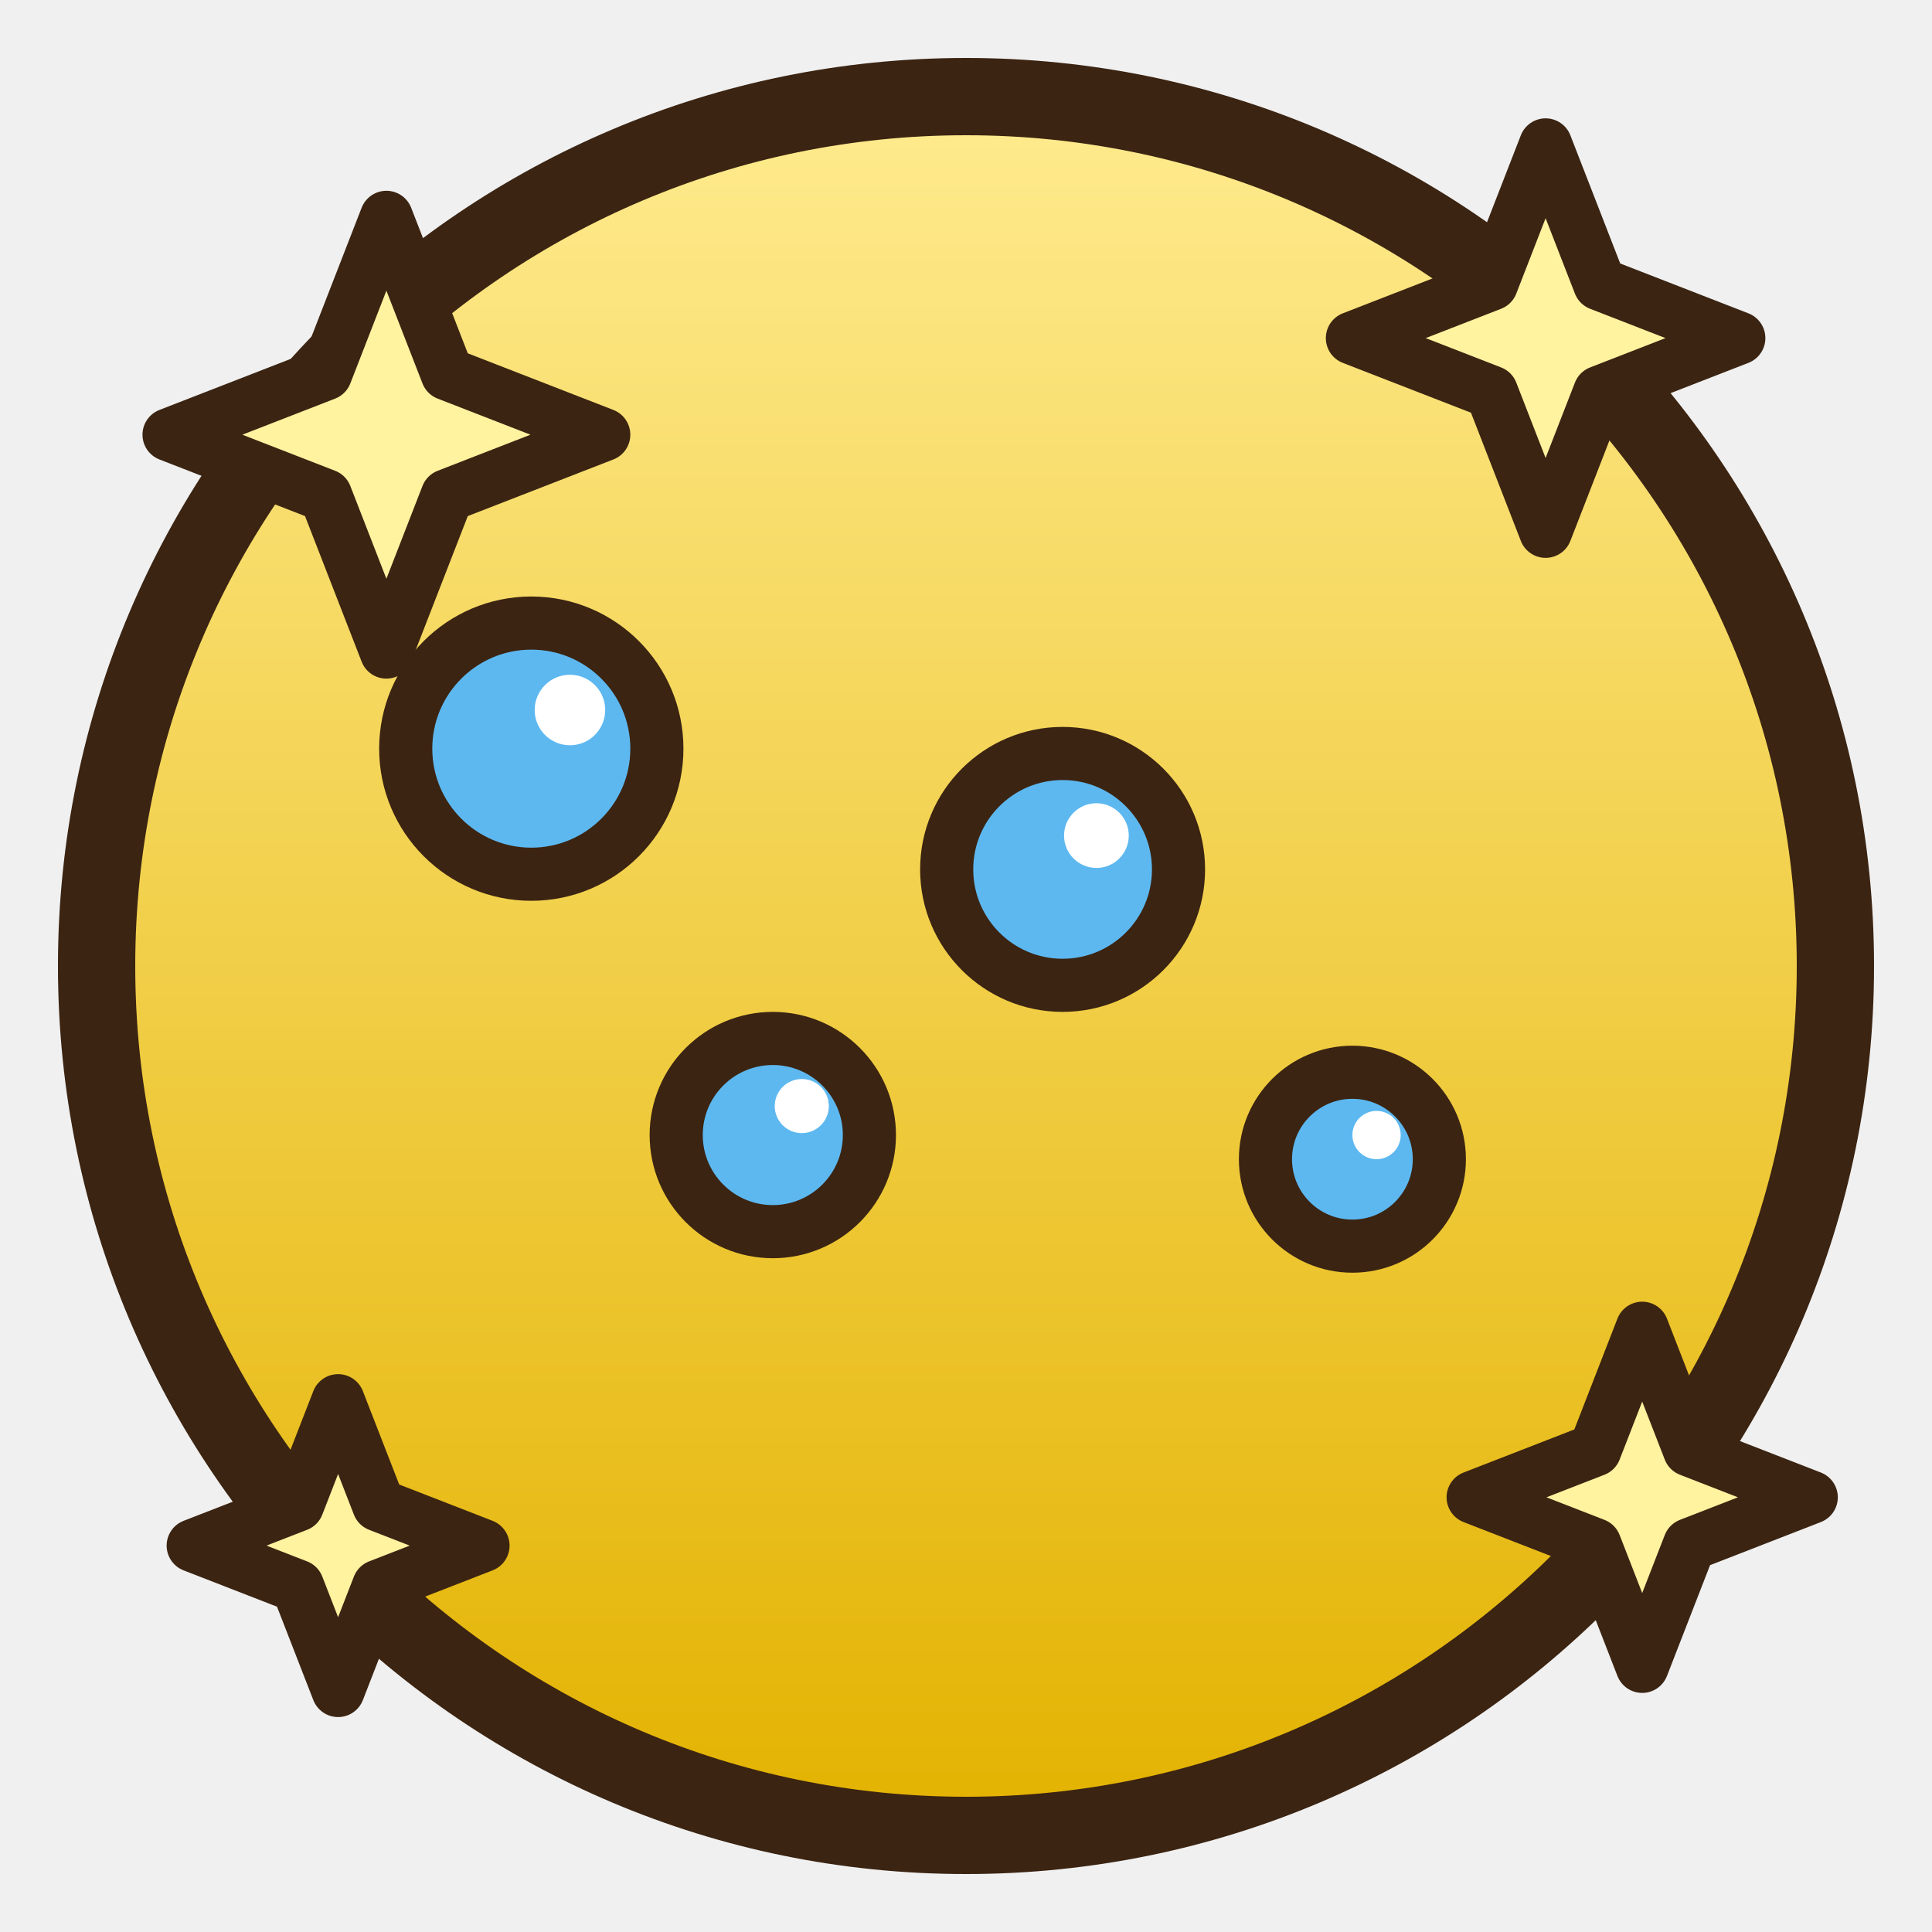
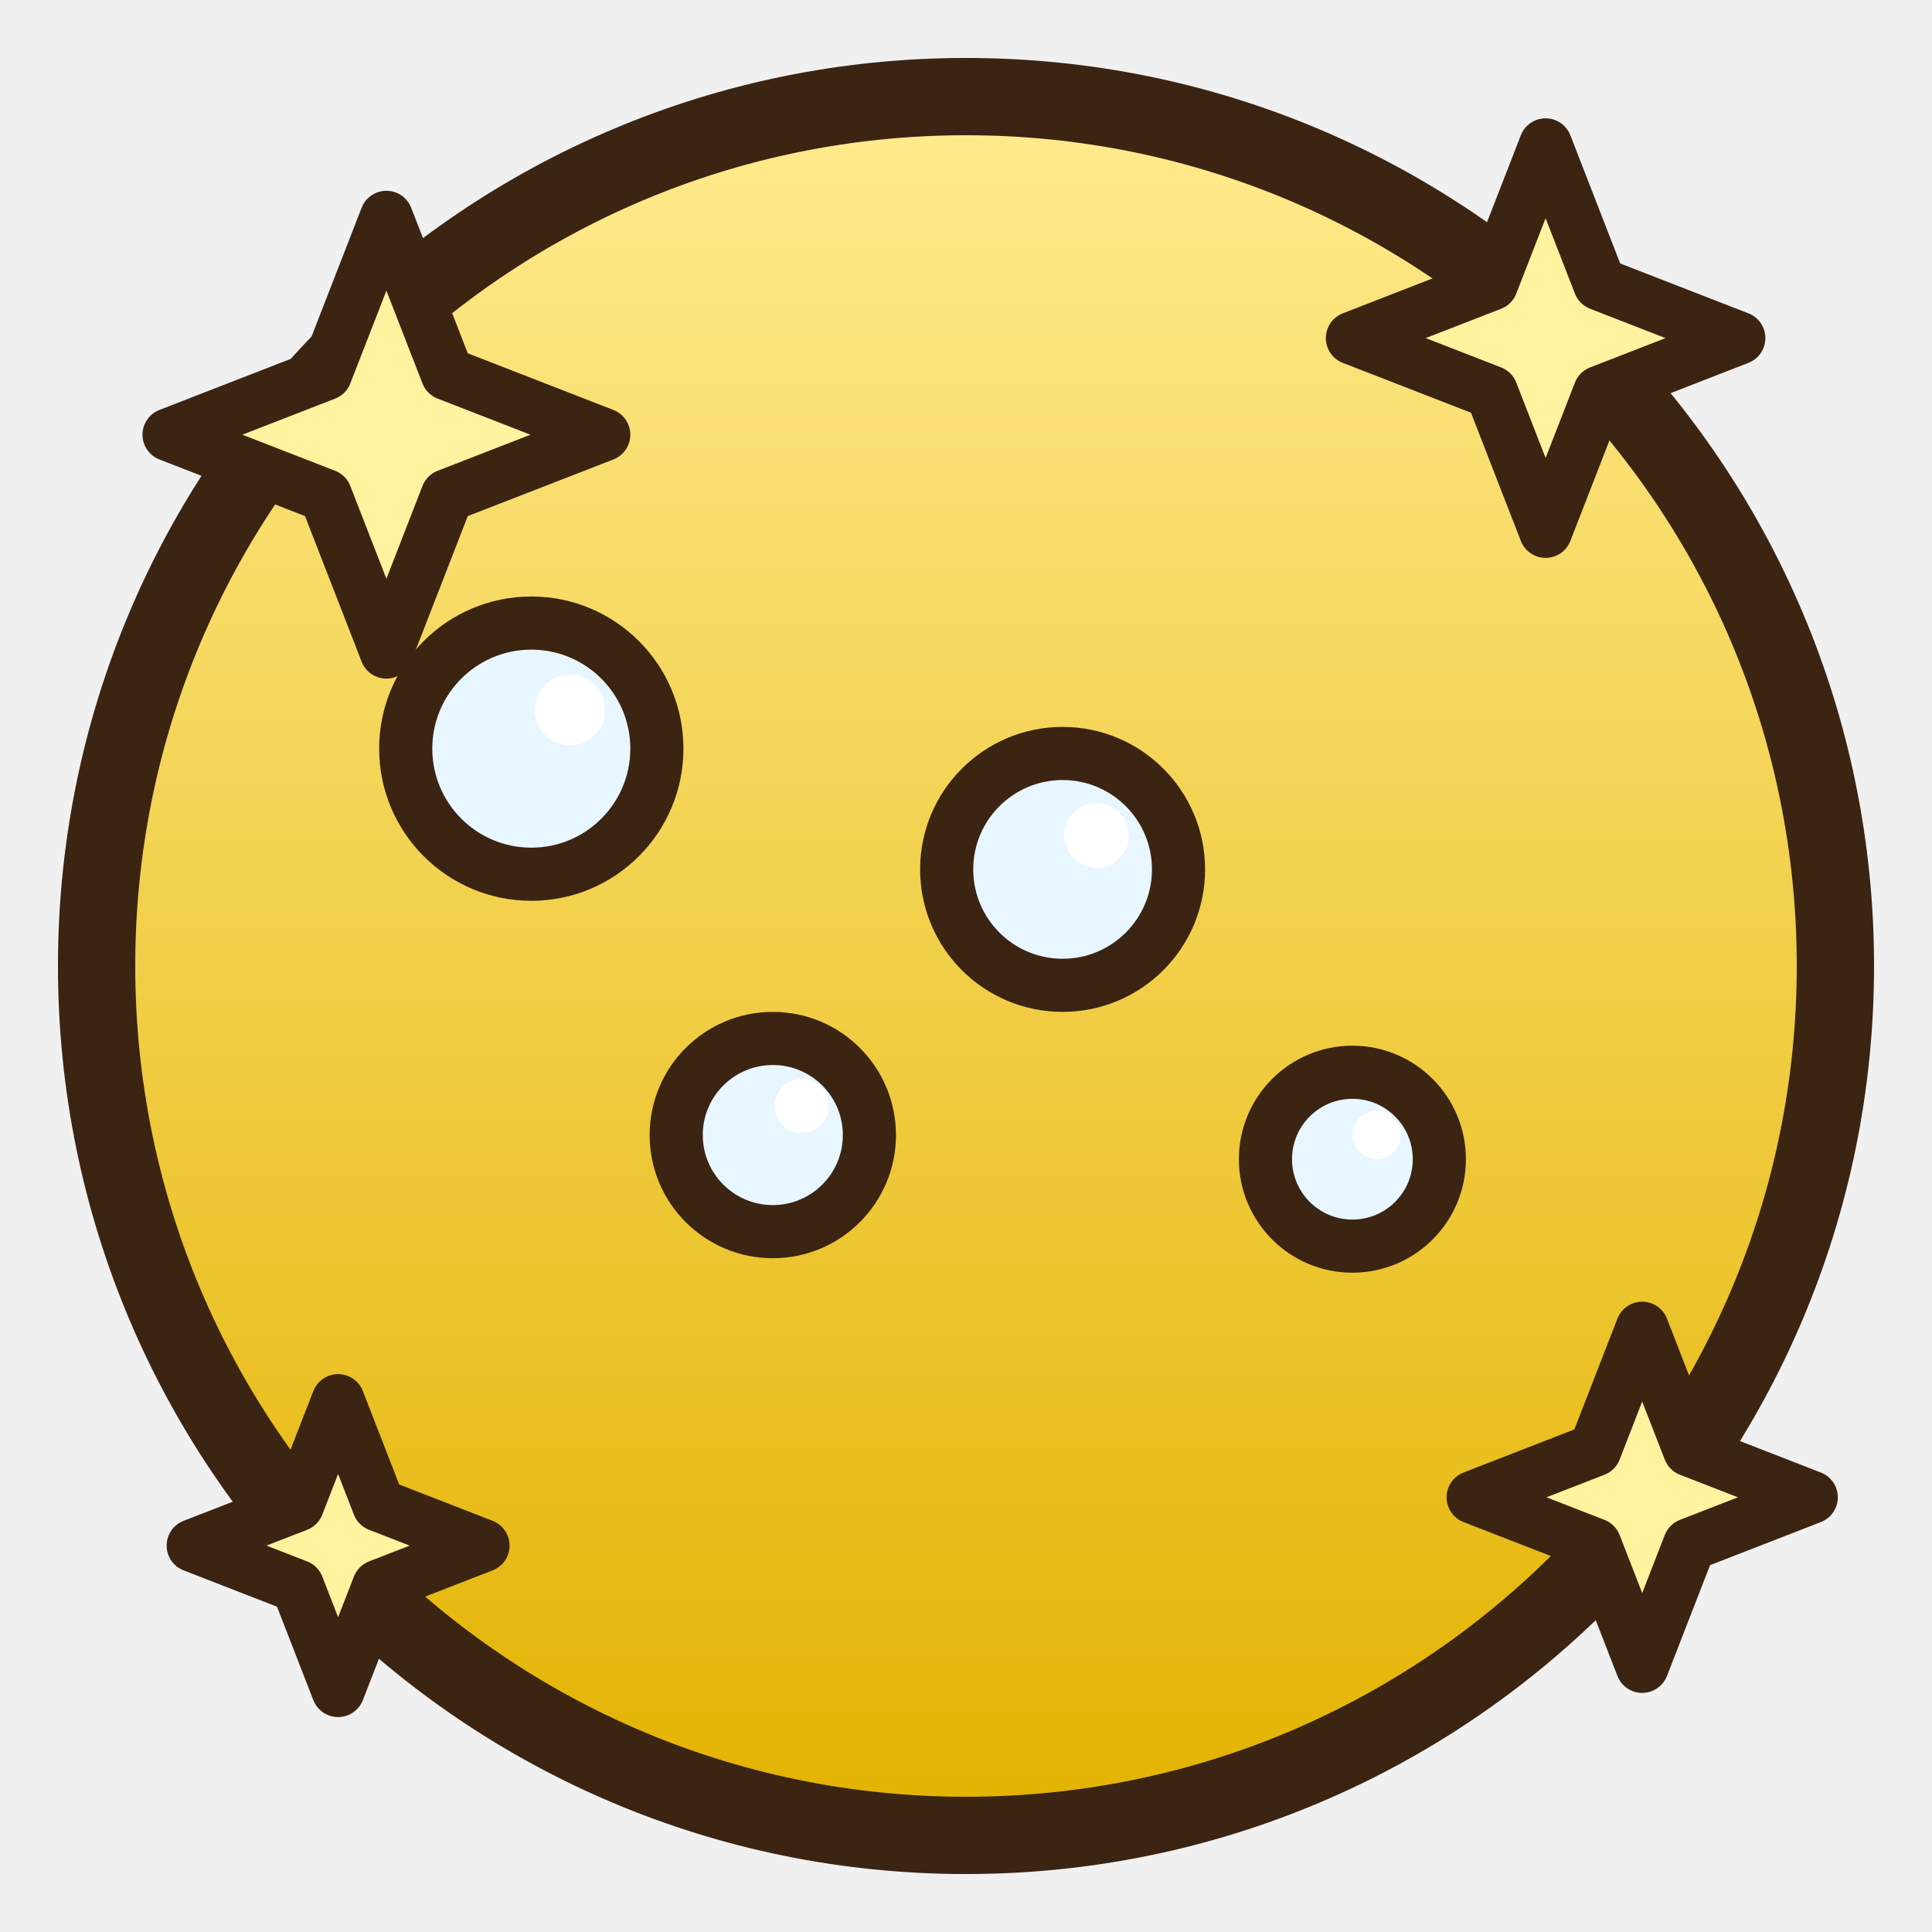
<svg xmlns="http://www.w3.org/2000/svg" width="40" height="40" viewBox="0 0 40 40" role="img" aria-labelledby="title">
  <defs>
    <linearGradient id="gK" x1="0" y1="0" x2="0" y2="1">
      <stop offset="0" stop-color="#FFEB8F" />
      <stop offset="1" stop-color="#E3B200" />
    </linearGradient>
  </defs>
  <g>
    <animate attributeName="opacity" values="1;0.35;1" keyTimes="0;0.5;1" calcMode="spline" keySplines="0.45 0 0.55 1;0.45 0 0.55 1" dur="1.4s" repeatCount="indefinite" />
    <circle cx="20" cy="20" r="18" fill="url(#gK)" stroke="#3B2412" stroke-width="1.6" />
  </g>
  <g transform="rotate(90 20 20)">
    <g opacity="1">
      <animate attributeName="opacity" values="0;1;1;0" keyTimes="0;0.15;0.75;1" dur="4.8s" begin="0.00s" repeatCount="indefinite" />
      <animateTransform attributeName="transform" type="translate" values="0 8;0 -8" dur="4.8s" begin="0.00s" repeatCount="indefinite" />
-       <circle cx="15.5" cy="29" r="2.6" fill="#5DB8F0" stroke="#3B2412" stroke-width="1.1" />
+       <circle cx="15.5" cy="29" r="2.6" fill="#E8F6FF" stroke="#3B2412" stroke-width="1.1" />
      <circle cx="14.7" cy="28.2" r="0.73" fill="#FFFFFF" />
    </g>
    <g opacity="1">
      <animate attributeName="opacity" values="0;1;1;0" keyTimes="0;0.15;0.75;1" dur="4.8s" begin="1.20s" repeatCount="indefinite" />
      <animateTransform attributeName="transform" type="translate" values="0 8;0 -8" dur="4.8s" begin="1.20s" repeatCount="indefinite" />
-       <circle cx="23.5" cy="24" r="2.0" fill="#5DB8F0" stroke="#3B2412" stroke-width="1.1" />
+       <circle cx="23.5" cy="24" r="2.0" fill="#E8F6FF" stroke="#3B2412" stroke-width="1.1" />
      <circle cx="22.9" cy="23.4" r="0.56" fill="#FFFFFF" />
    </g>
    <g opacity="1">
      <animate attributeName="opacity" values="0;1;1;0" keyTimes="0;0.15;0.75;1" dur="4.8s" begin="2.40s" repeatCount="indefinite" />
      <animateTransform attributeName="transform" type="translate" values="0 8;0 -8" dur="4.8s" begin="2.40s" repeatCount="indefinite" />
-       <circle cx="18" cy="18" r="2.4" fill="#5DB8F0" stroke="#3B2412" stroke-width="1.1" />
+       <circle cx="18" cy="18" r="2.4" fill="#E8F6FF" stroke="#3B2412" stroke-width="1.1" />
      <circle cx="17.3" cy="17.3" r="0.67" fill="#FFFFFF" />
    </g>
    <g opacity="1">
      <animate attributeName="opacity" values="0;1;1;0" keyTimes="0;0.15;0.75;1" dur="4.8s" begin="3.60s" repeatCount="indefinite" />
      <animateTransform attributeName="transform" type="translate" values="0 8;0 -8" dur="4.8s" begin="3.60s" repeatCount="indefinite" />
-       <circle cx="24" cy="12" r="1.8" fill="#5DB8F0" stroke="#3B2412" stroke-width="1.1" />
+       <circle cx="24" cy="12" r="1.8" fill="#E8F6FF" stroke="#3B2412" stroke-width="1.1" />
      <circle cx="23.5" cy="11.5" r="0.50" fill="#FFFFFF" />
    </g>
  </g>
  <path d="M8,4.5 L9.26,7.74 L12.5,9 L9.26,10.26 L8,13.5 L6.74,10.26 L3.5,9 L6.74,7.74 Z" fill="#FFF3A0" stroke="#3B2412" stroke-width="1.1" stroke-linejoin="round">
    <animate attributeName="opacity" values="0.15;1;0.15" dur="1.2s" begin="0s" repeatCount="indefinite" />
  </path>
  <path d="M32,3 L33.12,5.88 L36,7 L33.12,8.12 L32,11 L30.88,8.12 L28,7 L30.88,5.88 Z" fill="#FFF3A0" stroke="#3B2412" stroke-width="1.1" stroke-linejoin="round">
    <animate attributeName="opacity" values="0.15;1;0.15" dur="1.2s" begin="0.4s" repeatCount="indefinite" />
  </path>
  <path d="M34,27.5 L34.98,30.02 L37.5,31 L34.98,31.98 L34,34.5 L33.02,31.98 L30.5,31 L33.02,30.02 Z" fill="#FFF3A0" stroke="#3B2412" stroke-width="1.1" stroke-linejoin="round">
    <animate attributeName="opacity" values="0.15;1;0.15" dur="1.2s" begin="0.8s" repeatCount="indefinite" />
  </path>
  <path d="M7,29 L7.84,31.16 L10,32 L7.84,32.84 L7,35 L6.16,32.84 L4,32 L6.16,31.16 Z" fill="#FFF3A0" stroke="#3B2412" stroke-width="1.1" stroke-linejoin="round">
    <animate attributeName="opacity" values="0.15;1;0.15" dur="1.2s" begin="0.2s" repeatCount="indefinite" />
  </path>
</svg>
